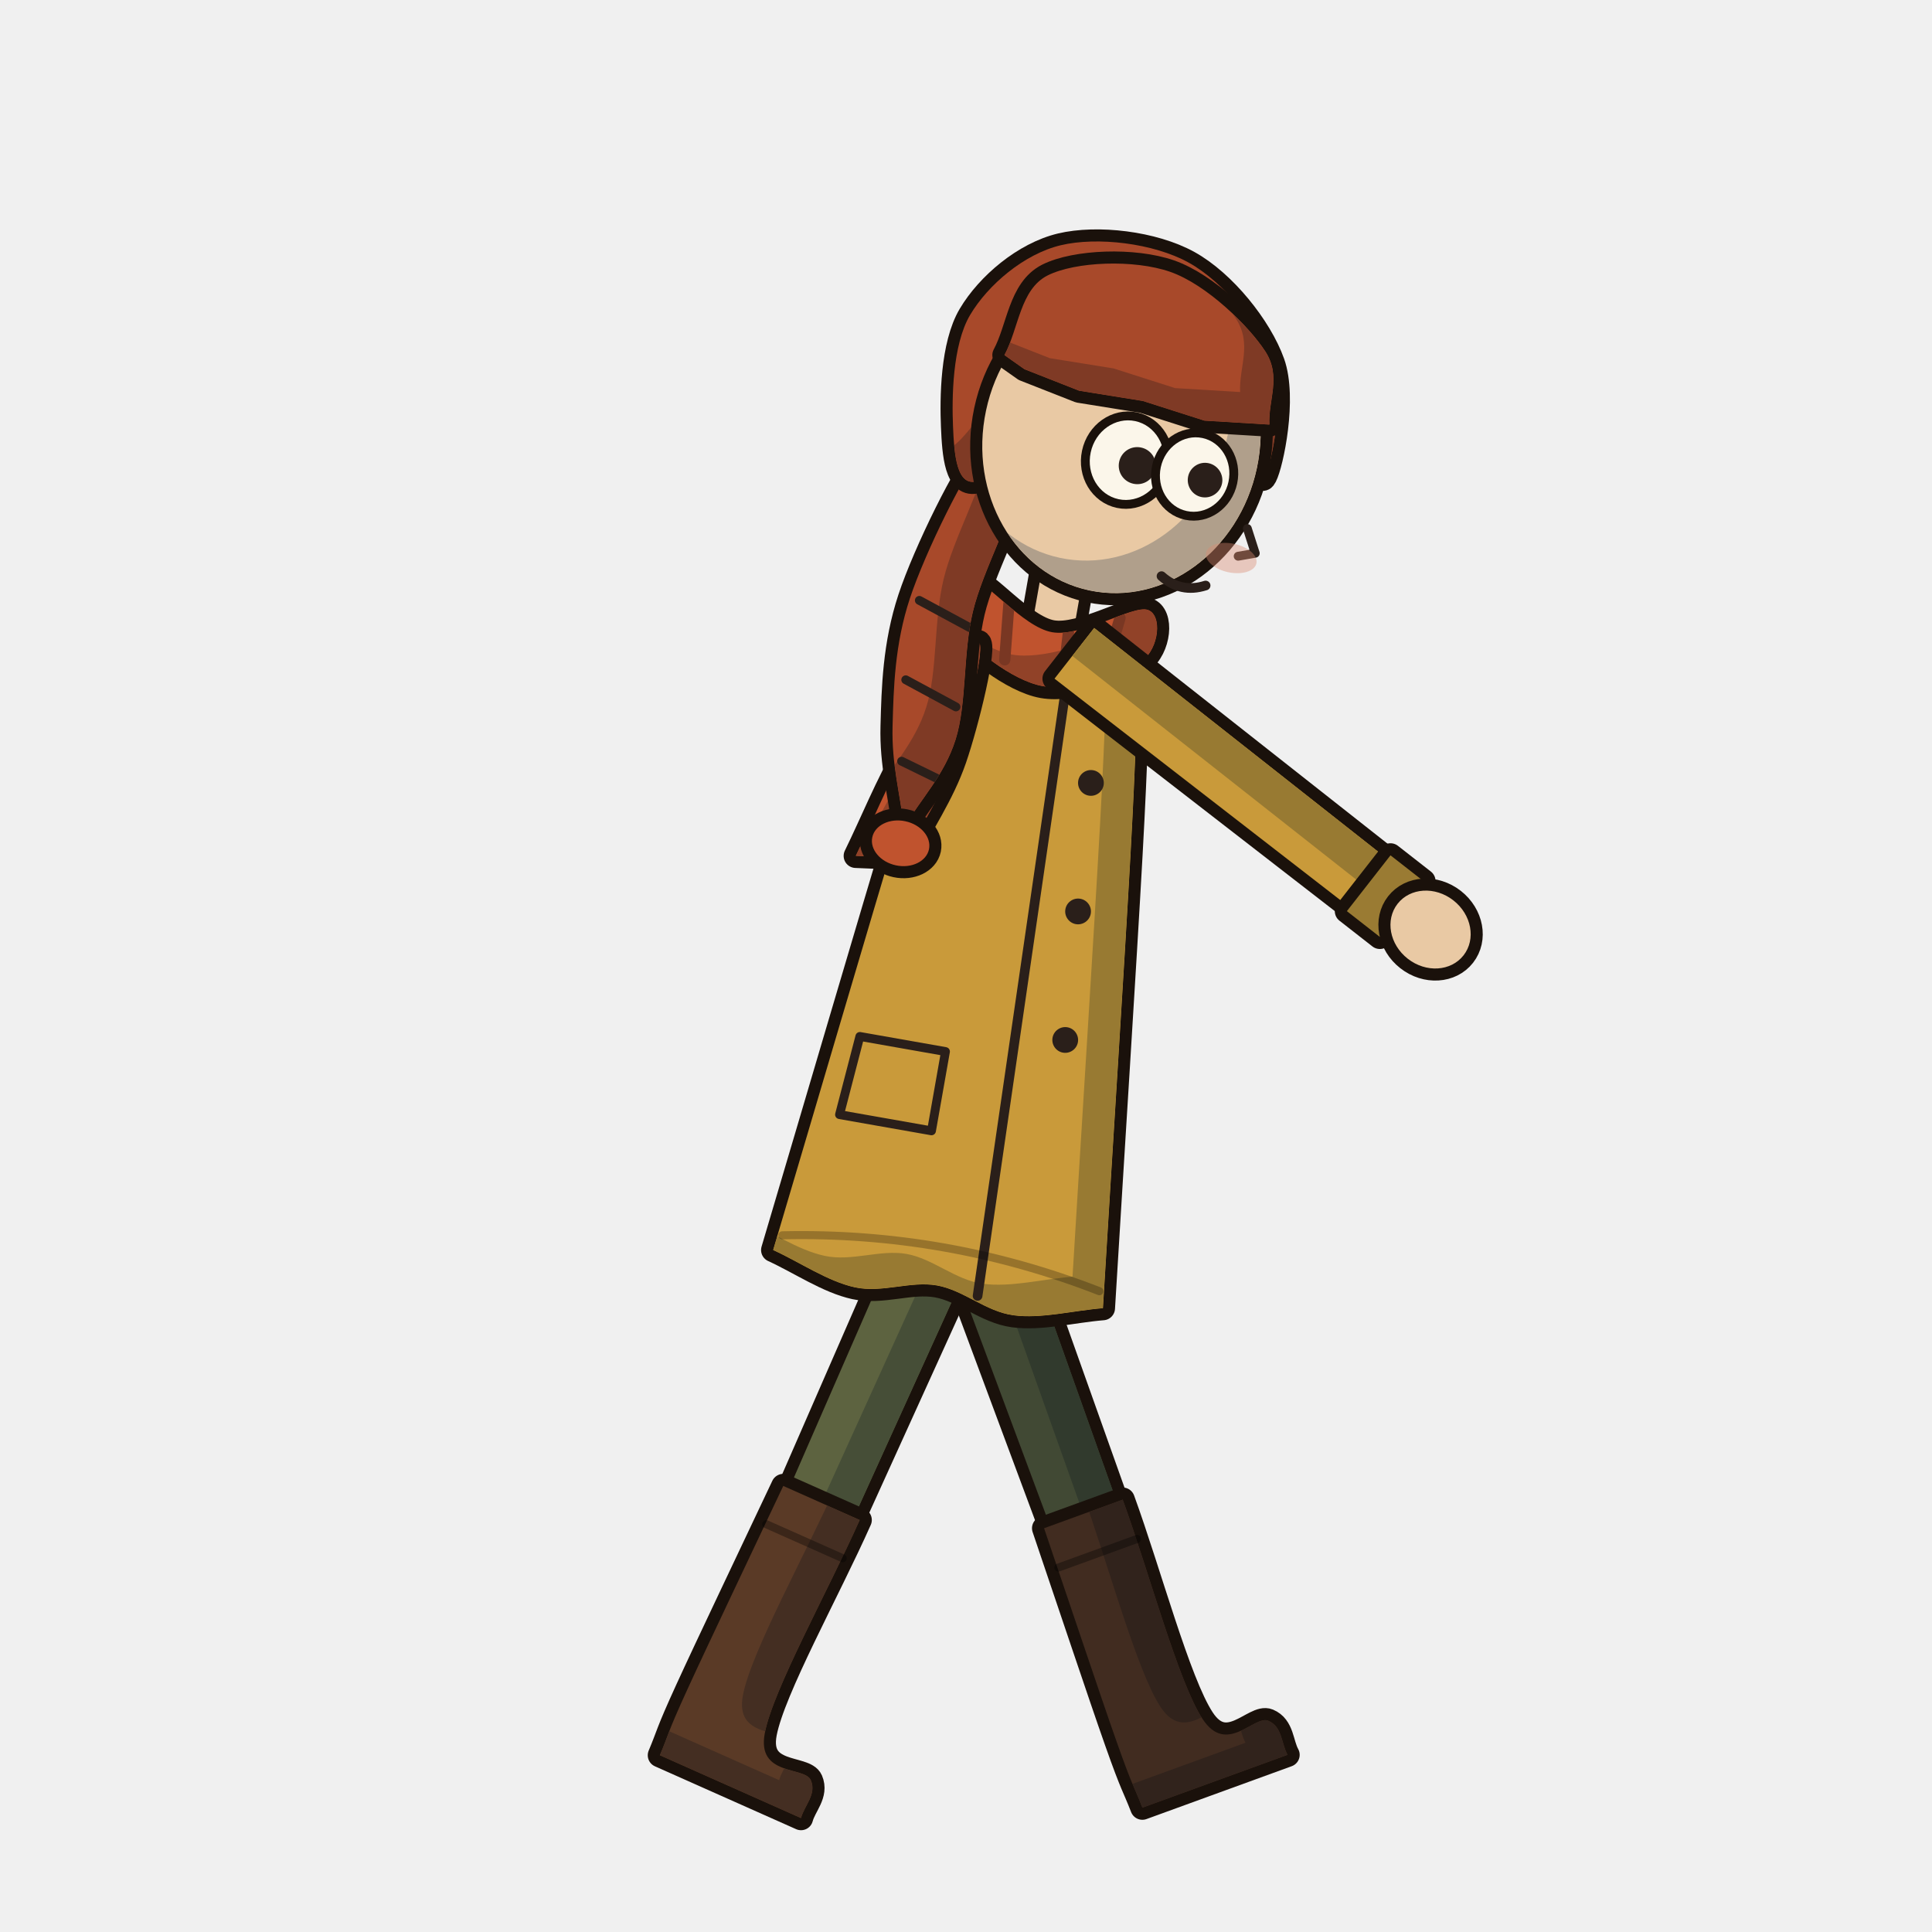
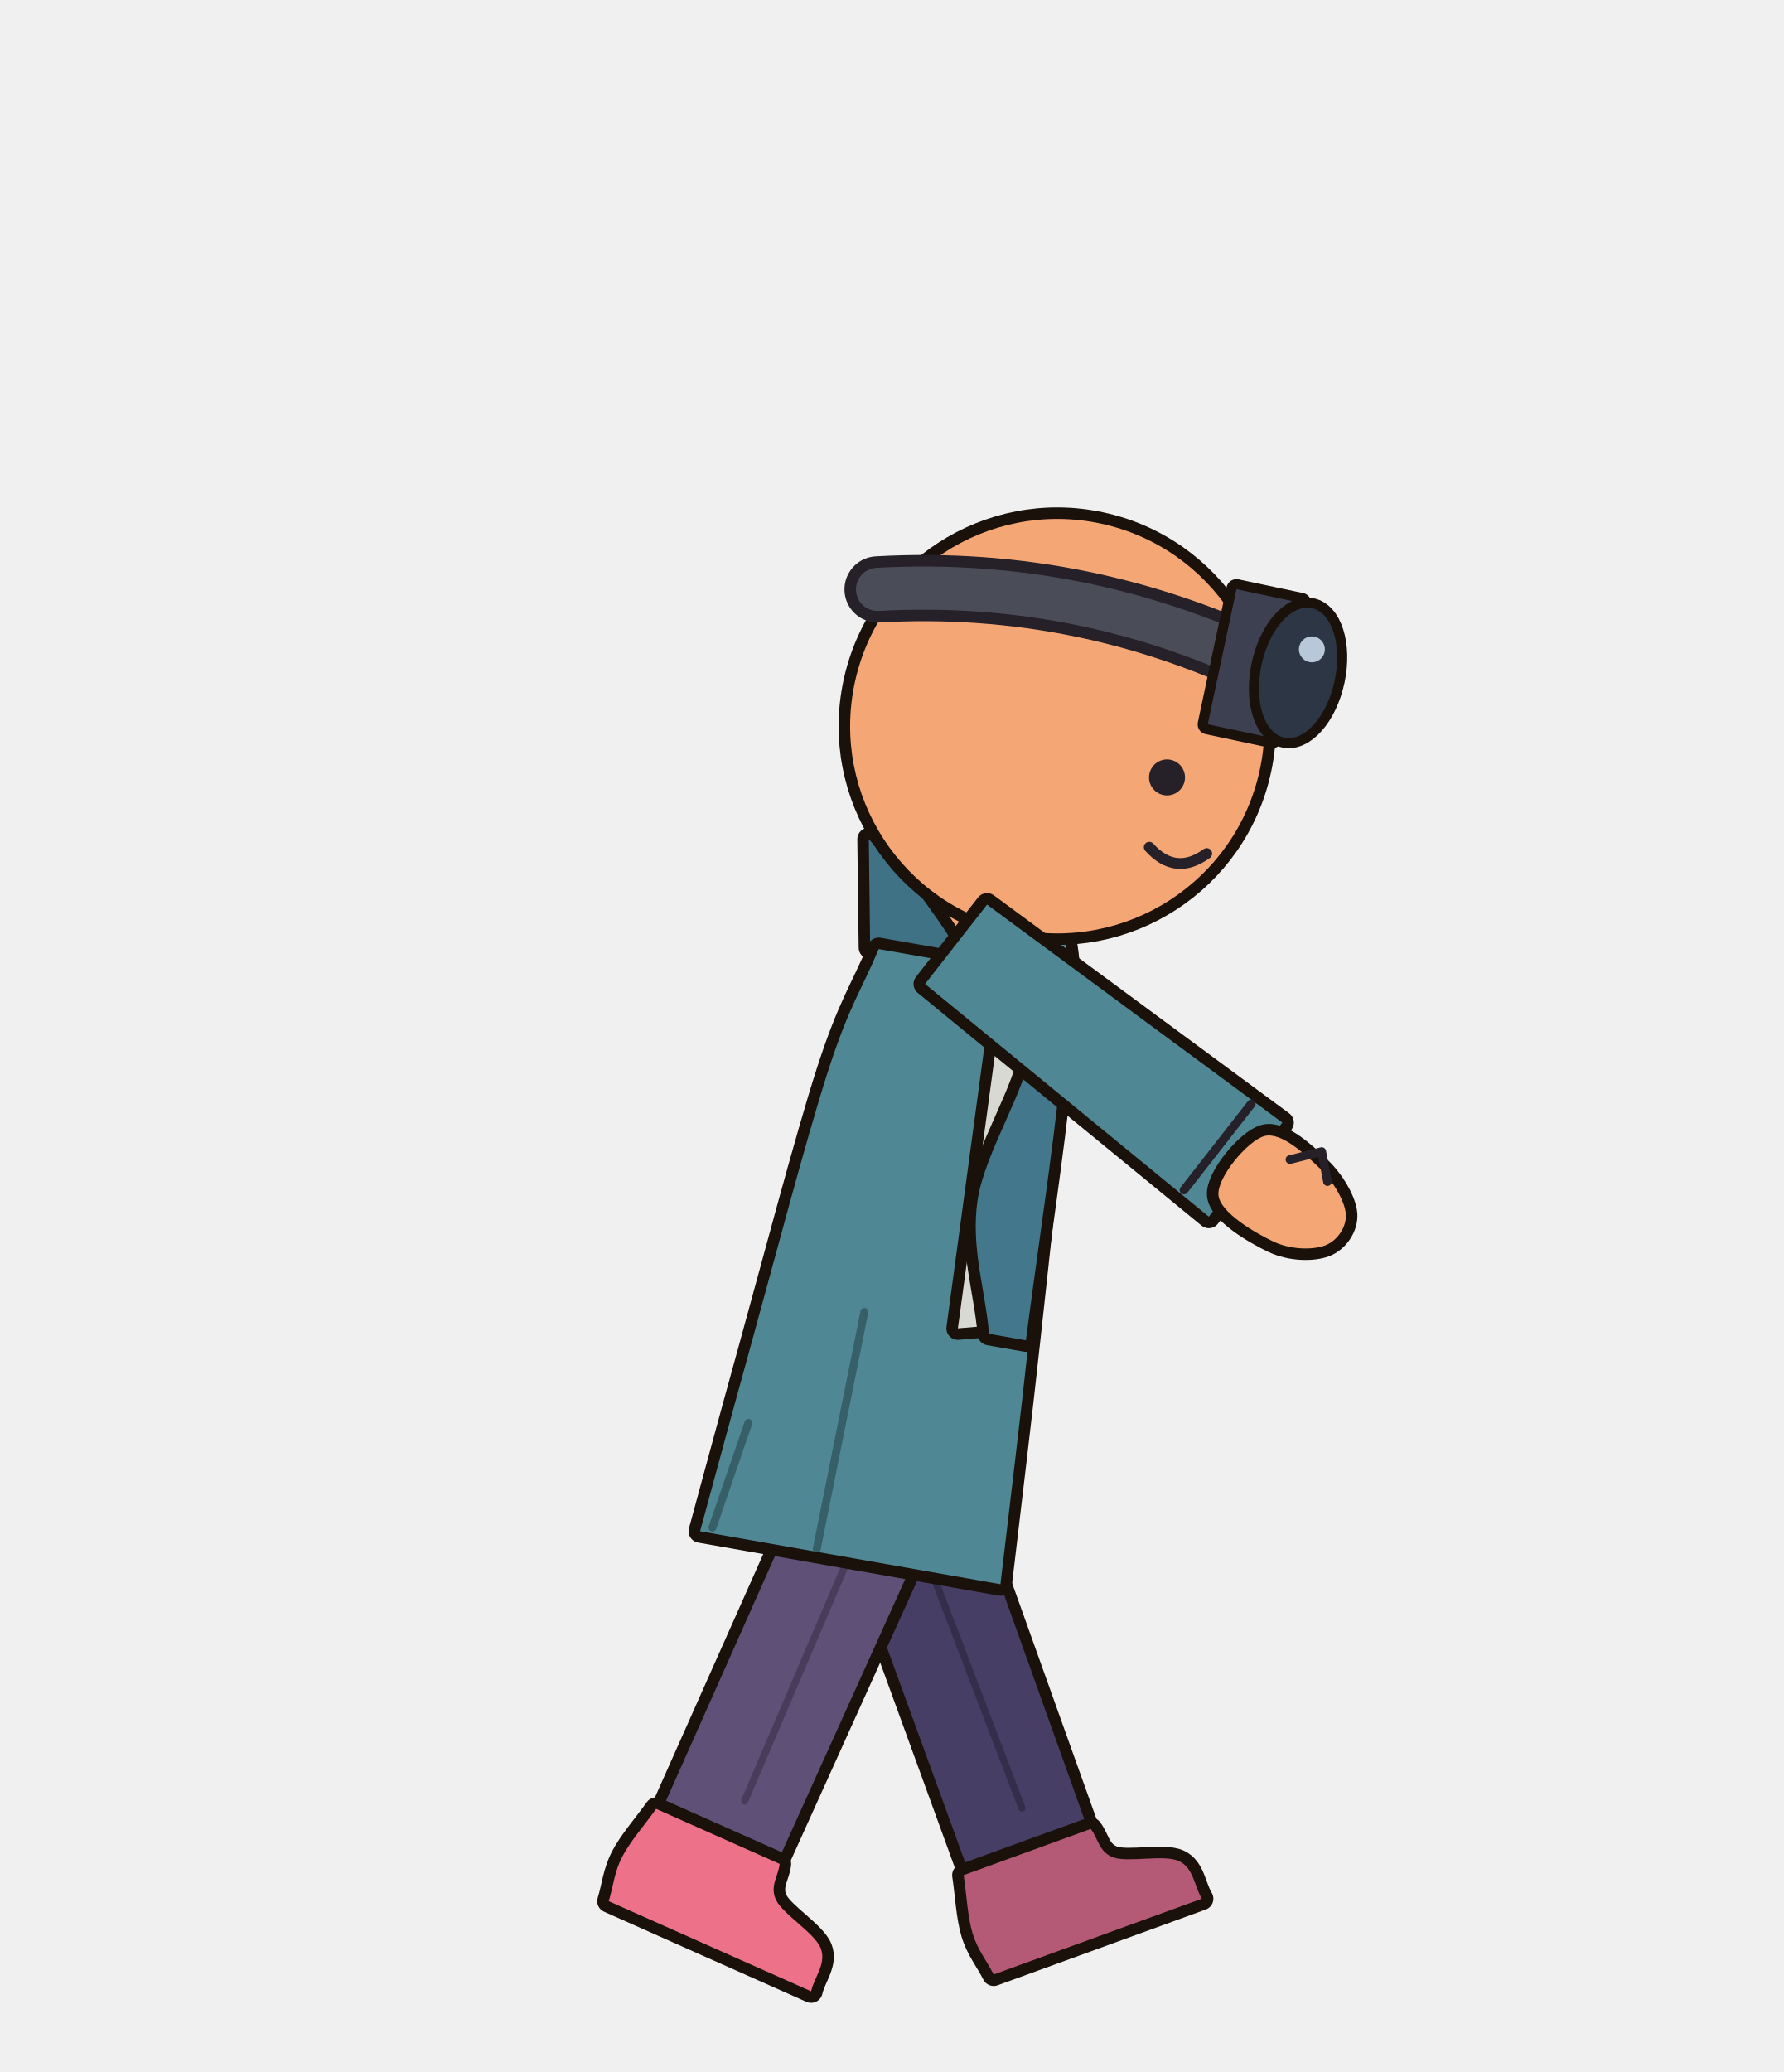
- <svg xmlns="http://www.w3.org/2000/svg" width="120" height="120" viewBox="-60 -112 120 120">
-   <g transform="translate(0 -42.4) rotate(10)">
-     <g transform="translate(-4 -29) rotate(-10)">
-       <path d="M-2 -1.6L2 -1.6L1.9 23L-1.9 23Z" fill="#1a110b" stroke="#1a110b" stroke-width="1.5" stroke-linejoin="round" />
-       <path d="M-2 -1.6L2 -1.6L1.9 23L-1.9 23Z" fill="#8d712f" />
-       <clipPath id="c483">
-         <path d="M-2 -1.6L2 -1.6L1.9 23L-1.9 23Z" />
-       </clipPath>
-       <g clip-path="url(#c483)">
-         <mask id="m483" maskUnits="userSpaceOnUse" x="-600" y="-600" width="1200" height="1200">
-           <rect x="-600" y="-600" width="1200" height="1200" fill="#fff" />
-           <path d="M-2 -1.6L2 -1.6L1.9 23L-1.9 23Z" fill="#000" transform="translate(-2.2 -1.6)" />
-         </mask>
-         <g mask="url(#m483)">
-           <rect x="-600" y="-600" width="1200" height="1200" fill="#6b5929" />
-         </g>
-       </g>
-       <path d="M-2.2 21.6L2.2 21.6L2.2 24.2L-2.2 24.2Z" fill="#1a110b" stroke="#1a110b" stroke-width="1.5" stroke-linejoin="round" />
-       <path d="M-2.2 21.6L2.2 21.6L2.2 24.2L-2.2 24.2Z" fill="#6c5a29" />
-       <path d="M-2.2 26.4C-2.2 24.96 -1.17 23.8 0.1 23.8C1.37 23.8 2.4 24.96 2.4 26.4C2.4 27.84 1.37 29 0.1 29C-1.17 29 -2.2 27.84 -2.2 26.4Z" fill="#1a110b" stroke="#1a110b" stroke-width="1.5" stroke-linejoin="round" />
-       <path d="M-2.2 26.4C-2.2 24.96 -1.17 23.8 0.1 23.8C1.37 23.8 2.4 24.96 2.4 26.4C2.4 27.84 1.37 29 0.1 29C-1.17 29 -2.2 27.84 -2.2 26.4Z" fill="#a89785" />
+ <svg xmlns="http://www.w3.org/2000/svg" width="124" height="144" viewBox="-62 -136 124 144">
+   <g transform="translate(0 -38.4) rotate(10)">
+     <g transform="translate(-2 -31) rotate(-10)">
+       <path d="M-3.4 -2.5L3.6 -2.5L4.3 23L-4 23Z" fill="#1a110b" stroke="#1a110b" stroke-width="1.6" stroke-linejoin="round" />
+       <path d="M-3.4 -2.5L3.6 -2.5L4.3 23L-4 23Z" fill="#3c6b7e" />
+       <path d="M-3.6 20.5L4 20.5" fill="none" stroke="#262028" stroke-width="0.6" stroke-opacity="1" stroke-linecap="round" stroke-linejoin="round" />
+       <path d="M-2.4 22.6C-1.5 21.77 1.83 21.87 2.8 22.6C3.77 23.33 3.53 25.7 3.4 27C3.27 28.3 2.67 29.8 2 30.4C1.33 31 0.17 31.07 -0.6 30.6C-1.37 30.13 -2.3 28.93 -2.6 27.6C-2.9 26.27 -3.3 23.43 -2.4 22.6Z" fill="#1a110b" stroke="#1a110b" stroke-width="1.6" stroke-linejoin="round" />
+       <path d="M-2.4 22.6C-1.5 21.77 1.83 21.87 2.8 22.6C3.77 23.33 3.53 25.7 3.4 27C3.27 28.3 2.67 29.8 2 30.4C1.33 31 0.17 31.07 -0.6 30.6C-1.37 30.13 -2.3 28.93 -2.6 27.6C-2.9 26.27 -3.3 23.43 -2.4 22.6Z" fill="#c18967" />
+       <path d="M2.6 25L4.4 26.4L3 28" fill="none" stroke="#262028" stroke-width="0.6" stroke-opacity="1" stroke-linecap="round" stroke-linejoin="round" />
    </g>
  </g>
-   <g transform="translate(-1.6 -42.4) rotate(-20) scale(1 1)">
-     <path d="M-2.4 -1L2.4 -1L2.1 40L-2.1 40Z" fill="#1a110b" stroke="#1a110b" stroke-width="1.5" stroke-linejoin="round" />
-     <path d="M-2.4 -1L2.4 -1L2.1 40L-2.1 40Z" fill="#414934" />
-     <clipPath id="c486">
-       <path d="M-2.4 -1L2.4 -1L2.1 40L-2.1 40Z" />
+   <g transform="translate(-1.6 -38.4) rotate(-20) scale(1 1)">
+     <path d="M-4.6 -2L4.4 -2L4.2 34.5L-4.6 34.5Z" fill="#1a110b" stroke="#1a110b" stroke-width="1.6" stroke-linejoin="round" />
+     <path d="M-4.6 -2L4.4 -2L4.2 34.5L-4.6 34.5Z" fill="#463e64" />
+     <path d="M0 4L0.4 30" fill="none" stroke="#000" stroke-width="0.5" stroke-opacity="0.25" stroke-linecap="round" stroke-linejoin="round" />
+     <path d="M-5 33C-1.87 33 1.27 33 4.4 33C4.67 33.8 4.37 34.7 5.2 35.4C6.03 36.1 8.6 36.4 9.4 37.2C10.2 38 9.8 39.2 10 40.2C4.87 40.2 -0.27 40.2 -5.4 40.2C-5.53 39.13 -5.87 38.2 -5.8 37C-5.73 35.8 -5.27 34.33 -5 33Z" fill="#1a110b" stroke="#1a110b" stroke-width="1.6" stroke-linejoin="round" />
+     <path d="M-5 33C-1.87 33 1.27 33 4.4 33C4.67 33.8 4.37 34.7 5.2 35.4C6.03 36.1 8.6 36.4 9.4 37.2C10.2 38 9.8 39.2 10 40.2C4.87 40.2 -0.27 40.2 -5.4 40.2C-5.53 39.13 -5.87 38.2 -5.8 37C-5.73 35.8 -5.27 34.33 -5 33Z" fill="#b55a76" />
+   </g>
+   <g transform="translate(1.6 -38.4) rotate(24) scale(1 1)">
+     <path d="M-4.6 -2L4.4 -2L4.2 34.5L-4.6 34.5Z" fill="#1a110b" stroke="#1a110b" stroke-width="1.6" stroke-linejoin="round" />
+     <path d="M-4.6 -2L4.4 -2L4.2 34.5L-4.6 34.5Z" fill="#5f5078" />
+     <path d="M0 4L0.4 30" fill="none" stroke="#000" stroke-width="0.5" stroke-opacity="0.25" stroke-linecap="round" stroke-linejoin="round" />
+     <path d="M-5 33C-1.87 33 1.27 33 4.4 33C4.67 33.8 4.37 34.7 5.2 35.4C6.03 36.1 8.6 36.4 9.4 37.2C10.2 38 9.8 39.2 10 40.2C4.87 40.2 -0.27 40.2 -5.4 40.2C-5.53 39.13 -5.87 38.2 -5.8 37C-5.73 35.8 -5.27 34.33 -5 33Z" fill="#1a110b" stroke="#1a110b" stroke-width="1.6" stroke-linejoin="round" />
+     <path d="M-5 33C-1.87 33 1.27 33 4.4 33C4.67 33.8 4.37 34.7 5.2 35.4C6.03 36.1 8.6 36.4 9.4 37.2C10.2 38 9.8 39.2 10 40.2C4.87 40.2 -0.27 40.2 -5.4 40.2C-5.53 39.13 -5.87 38.2 -5.8 37C-5.73 35.8 -5.27 34.33 -5 33Z" fill="#ec7189" />
+   </g>
+   <g transform="translate(0 -38.4) rotate(10)">
+     <path d="M-2.4 -35L2.6 -35L2.6 -29L-2.4 -29Z" fill="#1a110b" stroke="#1a110b" stroke-width="1.6" stroke-linejoin="round" />
+     <path d="M-2.4 -35L2.6 -35L2.6 -29L-2.4 -29Z" fill="#f4a674" />
+     <path d="M-7 -31C-7.47 -33.47 -7.93 -35.93 -8.4 -38.4C-6.8 -37.13 -4.83 -35.83 -3.6 -34.6C-2.37 -33.37 -0.43 -31.6 -1 -31C-1.57 -30.4 -5 -31 -7 -31Z" fill="#1a110b" stroke="#1a110b" stroke-width="1.6" stroke-linejoin="round" />
+     <path d="M-7 -31C-7.47 -33.47 -7.93 -35.93 -8.4 -38.4C-6.8 -37.13 -4.83 -35.83 -3.6 -34.6C-2.37 -33.37 -0.43 -31.6 -1 -31C-1.57 -30.4 -5 -31 -7 -31Z" fill="#407286" />
+     <path d="M-6.4 -31C-7.07 -28 -7.73 -26.83 -8.4 -22C-9.07 -17.17 -9.87 -7.5 -10.4 -2C-10.93 3.5 -11.2 6.67 -11.6 11C-4.53 11 2.53 11 9.6 11C9.27 5.33 8.97 -0.5 8.6 -6C8.23 -11.5 7.87 -17.83 7.4 -22C6.93 -26.17 6.33 -28 5.8 -31C1.73 -31 -2.33 -31 -6.4 -31Z" fill="#1a110b" stroke="#1a110b" stroke-width="1.6" stroke-linejoin="round" />
+     <path d="M-6.4 -31C-7.07 -28 -7.73 -26.83 -8.4 -22C-9.07 -17.17 -9.87 -7.5 -10.4 -2C-10.93 3.5 -11.2 6.67 -11.6 11C-4.53 11 2.53 11 9.6 11C9.27 5.33 8.97 -0.5 8.6 -6C8.23 -11.5 7.87 -17.83 7.4 -22C6.93 -26.17 6.33 -28 5.8 -31C1.73 -31 -2.33 -31 -6.4 -31Z" fill="#4f8794" />
+     <clipPath id="c399">
+       <path d="M-6.4 -31C-7.07 -28 -7.73 -26.83 -8.4 -22C-9.07 -17.17 -9.87 -7.5 -10.4 -2C-10.93 3.5 -11.2 6.67 -11.6 11C-4.53 11 2.53 11 9.6 11C9.27 5.33 8.97 -0.5 8.6 -6C8.23 -11.5 7.87 -17.83 7.4 -22C6.93 -26.17 6.33 -28 5.8 -31C1.73 -31 -2.33 -31 -6.4 -31Z" />
    </clipPath>
-     <g clip-path="url(#c486)">
-       <mask id="m486" maskUnits="userSpaceOnUse" x="-600" y="-600" width="1200" height="1200">
-         <rect x="-600" y="-600" width="1200" height="1200" fill="#fff" />
-         <path d="M-2.4 -1L2.4 -1L2.1 40L-2.1 40Z" fill="#000" transform="translate(-2.2 -1.6)" />
-       </mask>
-       <g mask="url(#m486)">
-         <rect x="-600" y="-600" width="1200" height="1200" fill="#313a2d" />
-       </g>
+     <g clip-path="url(#c399)">
+       <path d="M-9.6 3L-10.8 10.6M-3 -6L-3.4 10.8" fill="none" stroke="#000" stroke-width="0.55" stroke-opacity="0.3" stroke-linecap="round" stroke-linejoin="round" />
    </g>
-     <path d="M-2.6 26C-0.87 26 0.87 26 2.6 26C2.6 30.83 1.97 37.83 2.6 40.5C3.23 43.17 5.7 41.35 6.4 42C7.1 42.65 6.67 43.6 6.8 44.4C3.6 44.4 0.4 44.4 -2.8 44.4C-2.83 42.93 -2.93 43.07 -2.9 40C-2.87 36.93 -2.7 30.67 -2.6 26Z" fill="#1a110b" stroke="#1a110b" stroke-width="1.5" stroke-linejoin="round" />
-     <path d="M-2.6 26C-0.87 26 0.87 26 2.6 26C2.6 30.83 1.97 37.83 2.6 40.5C3.23 43.17 5.7 41.35 6.4 42C7.1 42.65 6.67 43.6 6.8 44.4C3.6 44.4 0.4 44.4 -2.8 44.4C-2.83 42.93 -2.93 43.07 -2.9 40C-2.87 36.93 -2.7 30.67 -2.6 26Z" fill="#412c20" />
-     <clipPath id="c487">
-       <path d="M-2.6 26C-0.87 26 0.87 26 2.6 26C2.6 30.83 1.97 37.83 2.6 40.5C3.23 43.17 5.7 41.35 6.4 42C7.1 42.65 6.67 43.6 6.8 44.4C3.6 44.4 0.4 44.4 -2.8 44.4C-2.83 42.93 -2.93 43.07 -2.9 40C-2.87 36.93 -2.7 30.67 -2.6 26Z" />
-     </clipPath>
-     <g clip-path="url(#c487)">
-       <mask id="m487" maskUnits="userSpaceOnUse" x="-600" y="-600" width="1200" height="1200">
-         <rect x="-600" y="-600" width="1200" height="1200" fill="#fff" />
-         <path d="M-2.6 26C-0.87 26 0.87 26 2.6 26C2.6 30.83 1.97 37.83 2.6 40.5C3.23 43.17 5.7 41.35 6.4 42C7.1 42.65 6.67 43.6 6.8 44.4C3.6 44.4 0.4 44.4 -2.8 44.4C-2.83 42.93 -2.93 43.07 -2.9 40C-2.87 36.93 -2.7 30.67 -2.6 26Z" fill="#000" transform="translate(-2.2 -1.6)" />
-       </mask>
-       <g mask="url(#m487)">
-         <rect x="-600" y="-600" width="1200" height="1200" fill="#31231c" />
-       </g>
-     </g>
-     <path d="M-2.6 28.6L2.6 28.6" fill="none" stroke="#000" stroke-width="0.5" stroke-opacity="0.35" stroke-linecap="round" stroke-linejoin="round" />
-   </g>
-   <g transform="translate(1.6 -42.4) rotate(24) scale(1 1)">
-     <path d="M-2.4 -1L2.4 -1L2.1 40L-2.1 40Z" fill="#1a110b" stroke="#1a110b" stroke-width="1.5" stroke-linejoin="round" />
-     <path d="M-2.4 -1L2.4 -1L2.1 40L-2.1 40Z" fill="#5d6340" />
-     <clipPath id="c488">
-       <path d="M-2.4 -1L2.4 -1L2.1 40L-2.1 40Z" />
-     </clipPath>
-     <g clip-path="url(#c488)">
-       <mask id="m488" maskUnits="userSpaceOnUse" x="-600" y="-600" width="1200" height="1200">
-         <rect x="-600" y="-600" width="1200" height="1200" fill="#fff" />
-         <path d="M-2.4 -1L2.4 -1L2.1 40L-2.1 40Z" fill="#000" transform="translate(-2.2 -1.6)" />
-       </mask>
-       <g mask="url(#m488)">
-         <rect x="-600" y="-600" width="1200" height="1200" fill="#464e37" />
-       </g>
-     </g>
-     <path d="M-2.6 26C-0.87 26 0.87 26 2.6 26C2.6 30.83 1.97 37.83 2.6 40.5C3.23 43.17 5.7 41.35 6.4 42C7.1 42.65 6.67 43.6 6.8 44.4C3.6 44.4 0.4 44.4 -2.8 44.4C-2.83 42.93 -2.93 43.07 -2.9 40C-2.87 36.93 -2.7 30.67 -2.6 26Z" fill="#1a110b" stroke="#1a110b" stroke-width="1.5" stroke-linejoin="round" />
-     <path d="M-2.6 26C-0.87 26 0.87 26 2.6 26C2.6 30.83 1.97 37.83 2.6 40.5C3.23 43.17 5.7 41.35 6.4 42C7.1 42.65 6.67 43.6 6.8 44.4C3.6 44.4 0.4 44.4 -2.8 44.4C-2.83 42.93 -2.93 43.07 -2.9 40C-2.87 36.93 -2.7 30.67 -2.6 26Z" fill="#5a3a26" />
-     <clipPath id="c489">
-       <path d="M-2.6 26C-0.87 26 0.87 26 2.6 26C2.6 30.83 1.97 37.83 2.6 40.5C3.23 43.17 5.7 41.35 6.4 42C7.1 42.65 6.67 43.6 6.8 44.4C3.6 44.4 0.4 44.4 -2.8 44.4C-2.83 42.93 -2.93 43.07 -2.9 40C-2.87 36.93 -2.7 30.67 -2.6 26Z" />
-     </clipPath>
-     <g clip-path="url(#c489)">
-       <mask id="m489" maskUnits="userSpaceOnUse" x="-600" y="-600" width="1200" height="1200">
-         <rect x="-600" y="-600" width="1200" height="1200" fill="#fff" />
-         <path d="M-2.6 26C-0.87 26 0.87 26 2.6 26C2.6 30.83 1.97 37.83 2.6 40.5C3.23 43.17 5.7 41.35 6.4 42C7.1 42.65 6.67 43.6 6.8 44.4C3.6 44.4 0.4 44.4 -2.8 44.4C-2.83 42.93 -2.93 43.07 -2.9 40C-2.87 36.93 -2.7 30.67 -2.6 26Z" fill="#000" transform="translate(-2.2 -1.6)" />
-       </mask>
-       <g mask="url(#m489)">
-         <rect x="-600" y="-600" width="1200" height="1200" fill="#442e22" />
-       </g>
-     </g>
-     <path d="M-2.6 28.6L2.6 28.6" fill="none" stroke="#000" stroke-width="0.5" stroke-opacity="0.35" stroke-linecap="round" stroke-linejoin="round" />
-   </g>
-   <g transform="translate(0 -42.4) rotate(10)">
-     <path d="M-1.3 -35L1.3 -35L1.3 -29L-1.3 -29Z" fill="#1a110b" stroke="#1a110b" stroke-width="1.5" stroke-linejoin="round" />
-     <path d="M-1.3 -35L1.3 -35L1.3 -29L-1.3 -29Z" fill="#e9c9a4" />
-     <path d="M-5.6 -30C-1.87 -30 1.87 -30 5.6 -30C6.13 -26 6.4 -24.67 7.2 -18C8 -11.33 9.33 0.67 10.4 10C8.6 10.47 6.73 11.33 5 11.4C3.27 11.47 1.67 10.4 0 10.4C-1.67 10.4 -3.27 11.47 -5 11.4C-6.73 11.33 -8.6 10.47 -10.4 10C-9.33 0.67 -8 -11.33 -7.2 -18C-6.4 -24.67 -6.13 -26 -5.6 -30Z" fill="#1a110b" stroke="#1a110b" stroke-width="1.5" stroke-linejoin="round" />
-     <path d="M-5.6 -30C-1.87 -30 1.87 -30 5.6 -30C6.13 -26 6.4 -24.67 7.2 -18C8 -11.33 9.33 0.67 10.4 10C8.6 10.47 6.73 11.33 5 11.4C3.27 11.47 1.67 10.4 0 10.4C-1.67 10.4 -3.27 11.47 -5 11.4C-6.73 11.33 -8.6 10.47 -10.4 10C-9.33 0.67 -8 -11.33 -7.2 -18C-6.4 -24.67 -6.13 -26 -5.6 -30Z" fill="#c99a3a" />
-     <clipPath id="c491">
-       <path d="M-5.6 -30C-1.87 -30 1.87 -30 5.6 -30C6.13 -26 6.4 -24.67 7.2 -18C8 -11.33 9.33 0.67 10.4 10C8.6 10.47 6.73 11.33 5 11.4C3.27 11.47 1.67 10.4 0 10.4C-1.67 10.4 -3.27 11.47 -5 11.4C-6.73 11.33 -8.6 10.47 -10.4 10C-9.33 0.67 -8 -11.33 -7.2 -18C-6.4 -24.67 -6.13 -26 -5.6 -30Z" />
-     </clipPath>
-     <g clip-path="url(#c491)">
-       <mask id="m491" maskUnits="userSpaceOnUse" x="-600" y="-600" width="1200" height="1200">
-         <rect x="-600" y="-600" width="1200" height="1200" fill="#fff" />
-         <path d="M-5.6 -30C-1.87 -30 1.87 -30 5.6 -30C6.13 -26 6.4 -24.67 7.2 -18C8 -11.33 9.33 0.67 10.4 10C8.6 10.47 6.73 11.33 5 11.4C3.27 11.47 1.67 10.4 0 10.4C-1.67 10.4 -3.27 11.47 -5 11.4C-6.73 11.33 -8.6 10.47 -10.4 10C-9.33 0.67 -8 -11.33 -7.2 -18C-6.4 -24.67 -6.13 -26 -5.6 -30Z" fill="#000" transform="translate(-2.2 -1.6)" />
-       </mask>
-       <g mask="url(#m491)">
-         <rect x="-600" y="-600" width="1200" height="1200" fill="#987a32" />
-       </g>
-       <path d="M1.4 -29L2.6 10.6" fill="none" stroke="#2a1f1a" stroke-width="0.6" stroke-opacity="1" stroke-linecap="round" stroke-linejoin="round" />
-       <path d="M3.2 -22C3.2 -22.44 3.56 -22.8 4 -22.8C4.44 -22.8 4.8 -22.44 4.8 -22C4.8 -21.56 4.44 -21.2 4 -21.2C3.56 -21.2 3.2 -21.56 3.2 -22Z" fill="#2a1f1a" />
-       <path d="M3.8 -14C3.8 -14.44 4.16 -14.8 4.6 -14.8C5.04 -14.8 5.4 -14.44 5.4 -14C5.4 -13.56 5.04 -13.2 4.6 -13.2C4.16 -13.2 3.8 -13.56 3.8 -14Z" fill="#2a1f1a" />
-       <path d="M4.4 -6C4.4 -6.44 4.76 -6.8 5.2 -6.8C5.64 -6.8 6 -6.44 6 -6C6 -5.56 5.64 -5.2 5.2 -5.2C4.76 -5.2 4.4 -5.56 4.4 -6Z" fill="#2a1f1a" />
-       <path d="M-7.4 -4L-2 -4L-2 1L-7.8 1Z" fill="none" stroke="#2a1f1a" stroke-width="0.55" stroke-opacity="1" stroke-linecap="round" stroke-linejoin="round" />
-       <path d="M-10 9Q0 7 10 9" fill="none" stroke="#000" stroke-width="0.5" stroke-opacity="0.25" stroke-linecap="round" stroke-linejoin="round" />
-     </g>
-     <path d="M-5.8 -30C-4.87 -29.03 -1.93 -27.4 0 -27.4C1.93 -27.4 4.87 -29.03 5.8 -30C6.73 -30.97 6.57 -33.07 5.6 -33.2C4.63 -33.33 1.87 -30.8 0 -30.8C-1.87 -30.8 -4.63 -33.33 -5.6 -33.2C-6.57 -33.07 -6.73 -30.97 -5.8 -30Z" fill="#1a110b" stroke="#1a110b" stroke-width="1.5" stroke-linejoin="round" />
-     <path d="M-5.8 -30C-4.87 -29.03 -1.93 -27.4 0 -27.4C1.93 -27.4 4.87 -29.03 5.8 -30C6.73 -30.97 6.57 -33.07 5.6 -33.2C4.63 -33.33 1.87 -30.8 0 -30.8C-1.87 -30.8 -4.63 -33.33 -5.6 -33.2C-6.57 -33.07 -6.73 -30.97 -5.8 -30Z" fill="#c0532e" />
-     <clipPath id="c492">
-       <path d="M-5.8 -30C-4.87 -29.03 -1.93 -27.4 0 -27.4C1.93 -27.4 4.87 -29.03 5.8 -30C6.73 -30.97 6.57 -33.07 5.6 -33.2C4.63 -33.33 1.87 -30.8 0 -30.8C-1.87 -30.8 -4.63 -33.33 -5.6 -33.2C-6.57 -33.07 -6.73 -30.97 -5.8 -30Z" />
-     </clipPath>
-     <g clip-path="url(#c492)">
-       <mask id="m492" maskUnits="userSpaceOnUse" x="-600" y="-600" width="1200" height="1200">
-         <rect x="-600" y="-600" width="1200" height="1200" fill="#fff" />
-         <path d="M-5.8 -30C-4.87 -29.03 -1.93 -27.4 0 -27.4C1.93 -27.4 4.87 -29.03 5.8 -30C6.73 -30.97 6.57 -33.07 5.6 -33.2C4.63 -33.33 1.87 -30.8 0 -30.8C-1.87 -30.8 -4.63 -33.33 -5.6 -33.2C-6.57 -33.07 -6.73 -30.97 -5.8 -30Z" fill="#000" transform="translate(-2.2 -1.6)" />
-       </mask>
-       <g mask="url(#m492)">
-         <rect x="-600" y="-600" width="1200" height="1200" fill="#914228" />
-       </g>
-       <path d="M-3 -32.6L-2.6 -28.6M1 -31L1.2 -27.6M4 -32.4L3.6 -28.8" fill="none" stroke="#793723" stroke-width="0.7" stroke-opacity="1" stroke-linecap="round" stroke-linejoin="round" />
-     </g>
-     <path d="M-4.4 -29.4C-4.9 -29.4 -6.73 -24.4 -7.6 -22C-8.47 -19.6 -8.93 -17.33 -9.6 -15C-8.6 -15.13 -7.6 -15.27 -6.6 -15.4C-5.93 -17.6 -4.97 -19.67 -4.6 -22C-4.23 -24.33 -3.9 -29.4 -4.4 -29.4Z" fill="#1a110b" stroke="#1a110b" stroke-width="1.5" stroke-linejoin="round" />
-     <path d="M-4.4 -29.4C-4.9 -29.4 -6.73 -24.4 -7.6 -22C-8.47 -19.6 -8.93 -17.33 -9.6 -15C-8.6 -15.13 -7.6 -15.27 -6.6 -15.4C-5.93 -17.6 -4.97 -19.67 -4.6 -22C-4.23 -24.33 -3.9 -29.4 -4.4 -29.4Z" fill="#c0532e" />
-     <clipPath id="c493">
-       <path d="M-4.4 -29.4C-4.9 -29.4 -6.73 -24.4 -7.6 -22C-8.47 -19.6 -8.93 -17.33 -9.6 -15C-8.6 -15.13 -7.6 -15.27 -6.6 -15.4C-5.93 -17.6 -4.97 -19.67 -4.6 -22C-4.23 -24.33 -3.9 -29.4 -4.4 -29.4Z" />
-     </clipPath>
-     <g clip-path="url(#c493)">
-       <mask id="m493" maskUnits="userSpaceOnUse" x="-600" y="-600" width="1200" height="1200">
-         <rect x="-600" y="-600" width="1200" height="1200" fill="#fff" />
-         <path d="M-4.4 -29.4C-4.9 -29.4 -6.73 -24.4 -7.6 -22C-8.47 -19.6 -8.93 -17.33 -9.6 -15C-8.6 -15.13 -7.6 -15.27 -6.6 -15.4C-5.93 -17.6 -4.97 -19.67 -4.6 -22C-4.23 -24.33 -3.9 -29.4 -4.4 -29.4Z" fill="#000" transform="translate(-2.2 -1.6)" />
-       </mask>
-       <g mask="url(#m493)">
-         <rect x="-600" y="-600" width="1200" height="1200" fill="#914228" />
-       </g>
-     </g>
-     <g transform="translate(0.6 -33) rotate(2)">
-       <path d="M-7 -8C-7.83 -6.67 -9.27 -1 -9.6 2C-9.93 5 -9.43 7.67 -9 10C-8.57 12.33 -7.67 14 -7 16C-6.33 14 -5.23 12.33 -5 10C-4.77 7.67 -5.67 4.67 -5.6 2C-5.53 -0.67 -4.37 -4.33 -4.6 -6C-4.83 -7.67 -6.17 -9.33 -7 -8Z" fill="#1a110b" stroke="#1a110b" stroke-width="1.5" stroke-linejoin="round" />
-       <path d="M-7 -8C-7.83 -6.67 -9.27 -1 -9.6 2C-9.93 5 -9.43 7.67 -9 10C-8.57 12.33 -7.67 14 -7 16C-6.33 14 -5.23 12.33 -5 10C-4.77 7.67 -5.67 4.67 -5.6 2C-5.53 -0.67 -4.37 -4.33 -4.6 -6C-4.83 -7.67 -6.17 -9.33 -7 -8Z" fill="#a8492a" />
-       <clipPath id="c494">
-         <path d="M-7 -8C-7.83 -6.67 -9.27 -1 -9.6 2C-9.93 5 -9.43 7.67 -9 10C-8.57 12.33 -7.67 14 -7 16C-6.33 14 -5.23 12.33 -5 10C-4.77 7.67 -5.67 4.67 -5.6 2C-5.53 -0.67 -4.37 -4.33 -4.6 -6C-4.83 -7.67 -6.17 -9.33 -7 -8Z" />
-       </clipPath>
-       <g clip-path="url(#c494)">
-         <mask id="m494" maskUnits="userSpaceOnUse" x="-600" y="-600" width="1200" height="1200">
-           <rect x="-600" y="-600" width="1200" height="1200" fill="#fff" />
-           <path d="M-7 -8C-7.83 -6.67 -9.27 -1 -9.6 2C-9.93 5 -9.43 7.67 -9 10C-8.57 12.33 -7.67 14 -7 16C-6.33 14 -5.23 12.33 -5 10C-4.77 7.67 -5.67 4.67 -5.6 2C-5.53 -0.67 -4.37 -4.33 -4.6 -6C-4.83 -7.67 -6.17 -9.33 -7 -8Z" fill="#000" transform="translate(-2.2 -1.6)" />
-         </mask>
-         <g mask="url(#m494)">
-           <rect x="-600" y="-600" width="1200" height="1200" fill="#7f3a25" />
-         </g>
-         <path d="M-9 2L-5.6 3M-8.8 7L-5.4 8M-8 12L-5.6 12.6" fill="none" stroke="#2a1f1a" stroke-width="0.55" stroke-opacity="1" stroke-linecap="round" stroke-linejoin="round" />
-       </g>
-       <path d="M-8.8 17C-8.8 16.23 -7.99 15.6 -7 15.6C-6.01 15.6 -5.2 16.23 -5.2 17C-5.2 17.77 -6.01 18.4 -7 18.4C-7.99 18.4 -8.8 17.77 -8.8 17Z" fill="#1a110b" stroke="#1a110b" stroke-width="1.5" stroke-linejoin="round" />
-       <path d="M-8.8 17C-8.8 16.23 -7.99 15.6 -7 15.6C-6.01 15.6 -5.2 16.23 -5.2 17C-5.2 17.77 -6.01 18.4 -7 18.4C-7.99 18.4 -8.8 17.77 -8.8 17Z" fill="#c0532e" />
-       <path d="M-9.2 -9C-9.63 -10.67 -10.3 -13.93 -9.6 -16C-8.9 -18.07 -7.1 -20.4 -5 -21.4C-2.9 -22.4 0.6 -22.73 3 -22C5.4 -21.27 8.17 -19 9.4 -17C10.63 -15 10.63 -10.83 10.4 -10C10.17 -9.17 10.07 -11.5 8 -12C5.93 -12.5 0.5 -14 -2 -13C-4.5 -12 -5.8 -6.67 -7 -6C-8.2 -5.33 -8.77 -7.33 -9.2 -9Z" fill="#1a110b" stroke="#1a110b" stroke-width="1.5" stroke-linejoin="round" />
-       <path d="M-9.2 -9C-9.63 -10.67 -10.3 -13.93 -9.6 -16C-8.9 -18.07 -7.1 -20.4 -5 -21.4C-2.9 -22.4 0.6 -22.73 3 -22C5.4 -21.27 8.17 -19 9.4 -17C10.63 -15 10.63 -10.83 10.4 -10C10.17 -9.17 10.07 -11.5 8 -12C5.93 -12.5 0.5 -14 -2 -13C-4.5 -12 -5.8 -6.67 -7 -6C-8.2 -5.33 -8.77 -7.33 -9.2 -9Z" fill="#a8492a" />
-       <clipPath id="c496">
-         <path d="M-9.2 -9C-9.63 -10.67 -10.3 -13.93 -9.6 -16C-8.9 -18.07 -7.1 -20.4 -5 -21.4C-2.9 -22.4 0.6 -22.73 3 -22C5.4 -21.27 8.17 -19 9.4 -17C10.63 -15 10.63 -10.83 10.4 -10C10.17 -9.17 10.07 -11.5 8 -12C5.93 -12.5 0.5 -14 -2 -13C-4.5 -12 -5.8 -6.67 -7 -6C-8.2 -5.33 -8.77 -7.33 -9.2 -9Z" />
-       </clipPath>
-       <g clip-path="url(#c496)">
-         <mask id="m496" maskUnits="userSpaceOnUse" x="-600" y="-600" width="1200" height="1200">
-           <rect x="-600" y="-600" width="1200" height="1200" fill="#fff" />
-           <path d="M-9.2 -9C-9.63 -10.67 -10.3 -13.93 -9.6 -16C-8.9 -18.07 -7.1 -20.4 -5 -21.4C-2.9 -22.4 0.6 -22.73 3 -22C5.4 -21.27 8.17 -19 9.4 -17C10.63 -15 10.63 -10.83 10.4 -10C10.17 -9.17 10.07 -11.5 8 -12C5.93 -12.5 0.5 -14 -2 -13C-4.5 -12 -5.8 -6.67 -7 -6C-8.2 -5.33 -8.77 -7.33 -9.2 -9Z" fill="#000" transform="translate(-2.2 -1.6)" />
-         </mask>
-         <g mask="url(#m496)">
-           <rect x="-600" y="-600" width="1200" height="1200" fill="#7f3a25" />
-         </g>
-       </g>
-       <path d="M-7.4 -10.4C-7.4 -15.7 -3.55 -20 1.2 -20C5.95 -20 9.8 -15.7 9.8 -10.4C9.8 -5.1 5.95 -0.8 1.2 -0.8C-3.55 -0.8 -7.4 -5.1 -7.4 -10.4Z" fill="#1a110b" stroke="#1a110b" stroke-width="1.5" stroke-linejoin="round" />
-       <path d="M-7.4 -10.4C-7.4 -15.7 -3.55 -20 1.2 -20C5.95 -20 9.8 -15.7 9.8 -10.4C9.8 -5.1 5.95 -0.8 1.2 -0.8C-3.55 -0.8 -7.4 -5.1 -7.4 -10.4Z" fill="#e9c9a4" />
-       <clipPath id="c497">
-         <path d="M-7.4 -10.4C-7.4 -15.7 -3.55 -20 1.2 -20C5.95 -20 9.8 -15.7 9.8 -10.4C9.8 -5.1 5.95 -0.8 1.2 -0.8C-3.55 -0.8 -7.4 -5.1 -7.4 -10.4Z" />
-       </clipPath>
-       <g clip-path="url(#c497)">
-         <mask id="m497" maskUnits="userSpaceOnUse" x="-600" y="-600" width="1200" height="1200">
-           <rect x="-600" y="-600" width="1200" height="1200" fill="#fff" />
-           <path d="M-7.4 -10.4C-7.4 -15.7 -3.55 -20 1.2 -20C5.95 -20 9.8 -15.7 9.8 -10.4C9.8 -5.1 5.95 -0.8 1.2 -0.8C-3.55 -0.8 -7.4 -5.1 -7.4 -10.4Z" fill="#000" transform="translate(-2.2 -1.6)" />
-         </mask>
-         <g mask="url(#m497)">
-           <rect x="-600" y="-600" width="1200" height="1200" fill="#b09f8b" />
-         </g>
-       </g>
-       <path d="M-7 -14C-6.47 -15.8 -6.9 -18.2 -5.4 -19.4C-3.9 -20.6 -0.37 -21.5 2 -21.2C4.37 -20.9 7.47 -18.93 8.8 -17.6C10.13 -16.27 9.6 -14.67 10 -13.2C8.67 -13 7.33 -12.8 6 -12.6C4.67 -12.73 3.33 -12.87 2 -13C0.67 -12.93 -0.67 -12.87 -2 -12.8C-3.2 -13 -4.4 -13.2 -5.6 -13.4C-6.07 -13.6 -6.53 -13.8 -7 -14Z" fill="#1a110b" stroke="#1a110b" stroke-width="1.5" stroke-linejoin="round" />
-       <path d="M-7 -14C-6.47 -15.8 -6.9 -18.2 -5.4 -19.4C-3.9 -20.6 -0.37 -21.5 2 -21.2C4.37 -20.9 7.47 -18.93 8.8 -17.6C10.13 -16.27 9.6 -14.67 10 -13.2C8.67 -13 7.33 -12.8 6 -12.6C4.67 -12.73 3.33 -12.87 2 -13C0.67 -12.93 -0.67 -12.87 -2 -12.8C-3.2 -13 -4.4 -13.2 -5.6 -13.4C-6.07 -13.6 -6.53 -13.8 -7 -14Z" fill="#a8492a" />
-       <clipPath id="c498">
-         <path d="M-7 -14C-6.47 -15.8 -6.9 -18.2 -5.4 -19.4C-3.9 -20.6 -0.37 -21.5 2 -21.2C4.37 -20.9 7.47 -18.93 8.8 -17.6C10.13 -16.27 9.6 -14.67 10 -13.2C8.67 -13 7.33 -12.8 6 -12.6C4.67 -12.73 3.33 -12.87 2 -13C0.67 -12.93 -0.67 -12.87 -2 -12.8C-3.2 -13 -4.4 -13.2 -5.6 -13.4C-6.07 -13.6 -6.53 -13.8 -7 -14Z" />
-       </clipPath>
-       <g clip-path="url(#c498)">
-         <mask id="m498" maskUnits="userSpaceOnUse" x="-600" y="-600" width="1200" height="1200">
-           <rect x="-600" y="-600" width="1200" height="1200" fill="#fff" />
-           <path d="M-7 -14C-6.47 -15.8 -6.9 -18.2 -5.4 -19.4C-3.9 -20.6 -0.37 -21.5 2 -21.2C4.37 -20.9 7.47 -18.93 8.8 -17.6C10.13 -16.27 9.6 -14.67 10 -13.2C8.67 -13 7.33 -12.8 6 -12.6C4.67 -12.73 3.33 -12.87 2 -13C0.67 -12.93 -0.67 -12.87 -2 -12.8C-3.2 -13 -4.4 -13.2 -5.6 -13.4C-6.07 -13.6 -6.53 -13.8 -7 -14Z" fill="#000" transform="translate(-2.2 -1.6)" />
-         </mask>
-         <g mask="url(#m498)">
-           <rect x="-600" y="-600" width="1200" height="1200" fill="#7f3a25" />
-         </g>
-       </g>
-       <path d="M-0.5 -9.2C-0.5 -10.57 0.53 -11.68 1.8 -11.68C3.07 -11.68 4.1 -10.57 4.1 -9.2C4.1 -7.83 3.07 -6.72 1.8 -6.72C0.53 -6.72 -0.5 -7.83 -0.5 -9.2Z" fill="#1a110b" stroke="#1a110b" stroke-width="1.1" stroke-linejoin="round" />
-       <path d="M-0.5 -9.2C-0.5 -10.57 0.53 -11.68 1.8 -11.68C3.07 -11.68 4.1 -10.57 4.1 -9.2C4.1 -7.83 3.07 -6.72 1.8 -6.72C0.53 -6.72 -0.5 -7.83 -0.5 -9.2Z" fill="#fbf6ea" />
-       <path d="M1.35 -9C1.35 -9.64 1.86 -10.15 2.5 -10.15C3.14 -10.15 3.65 -9.64 3.65 -9C3.65 -8.36 3.14 -7.85 2.5 -7.85C1.86 -7.85 1.35 -8.36 1.35 -9Z" fill="#2a1f1a" />
-       <path d="M3.95 -9.2C3.95 -10.48 4.91 -11.52 6.1 -11.52C7.29 -11.52 8.25 -10.48 8.25 -9.2C8.25 -7.92 7.29 -6.88 6.1 -6.88C4.91 -6.88 3.95 -7.92 3.95 -9.2Z" fill="#1a110b" stroke="#1a110b" stroke-width="1.1" stroke-linejoin="round" />
-       <path d="M3.95 -9.2C3.95 -10.48 4.91 -11.52 6.1 -11.52C7.29 -11.52 8.25 -10.48 8.25 -9.2C8.25 -7.92 7.29 -6.88 6.1 -6.88C4.91 -6.88 3.95 -7.92 3.95 -9.2Z" fill="#fbf6ea" />
-       <path d="M5.73 -9C5.73 -9.59 6.21 -10.07 6.8 -10.07C7.39 -10.07 7.88 -9.59 7.88 -9C7.88 -8.41 7.39 -7.92 6.8 -7.92C6.21 -7.92 5.73 -8.41 5.73 -9Z" fill="#2a1f1a" />
-       <path d="M10 -6.6L10.8 -5.2L9.8 -4.8" fill="none" stroke="#2a1f1a" stroke-width="0.55" stroke-opacity="1" stroke-linecap="round" stroke-linejoin="round" />
-       <path d="M5.4 -2.6Q6.8 -1.8 8.2 -2.6" fill="none" stroke="#2a1f1a" stroke-width="0.6" stroke-opacity="1" stroke-linecap="round" stroke-linejoin="round" />
-       <path d="M7.8 -4.6C7.8 -5.1 8.52 -5.5 9.4 -5.5C10.28 -5.5 11 -5.1 11 -4.6C11 -4.1 10.28 -3.7 9.4 -3.7C8.52 -3.7 7.8 -4.1 7.8 -4.6Z" fill="#d98b72" fill-opacity="0.4" />
+     <path d="M2.6 -31L6.6 -30.6L7.4 -7L3.6 -6Z" fill="#1a110b" stroke="#1a110b" stroke-width="1.6" stroke-linejoin="round" />
+     <path d="M2.6 -31L6.6 -30.6L7.4 -7L3.6 -6Z" fill="#d9d9d4" />
+     <path d="M1.8 -31C2.93 -29.33 4.93 -28.67 5.2 -26C5.47 -23.33 3.3 -18.33 3.4 -15C3.5 -11.67 5 -9 5.8 -6C6.67 -6 7.53 -6 8.4 -6C8.13 -12 7.93 -19.83 7.6 -24C7.27 -28.17 6.8 -28.67 6.4 -31C4.87 -31 3.33 -31 1.8 -31Z" fill="#1a110b" stroke="#1a110b" stroke-width="1.6" stroke-linejoin="round" />
+     <path d="M1.8 -31C2.93 -29.33 4.93 -28.67 5.2 -26C5.47 -23.33 3.3 -18.33 3.4 -15C3.5 -11.67 5 -9 5.8 -6C6.67 -6 7.53 -6 8.4 -6C8.13 -12 7.93 -19.83 7.6 -24C7.27 -28.17 6.8 -28.67 6.4 -31C4.87 -31 3.33 -31 1.8 -31Z" fill="#43778c" />
+     <path d="M2.6 -31C2.3 -32.07 4.2 -35.27 5 -37.4C5.6 -35.27 7.2 -32.07 6.8 -31C6.4 -29.93 2.9 -29.93 2.6 -31Z" fill="#1a110b" stroke="#1a110b" stroke-width="1.6" stroke-linejoin="round" />
+     <path d="M2.6 -31C2.3 -32.07 4.2 -35.27 5 -37.4C5.6 -35.27 7.2 -32.07 6.8 -31C6.4 -29.93 2.9 -29.93 2.6 -31Z" fill="#4f8794" />
+     <g transform="translate(0.4 -33) rotate(2)">
+       <path d="M-12.2 -15.5C-12.2 -23.45 -5.75 -29.9 2.2 -29.9C10.15 -29.9 16.6 -23.45 16.6 -15.5C16.6 -7.55 10.15 -1.1 2.2 -1.1C-5.75 -1.1 -12.2 -7.55 -12.2 -15.5Z" fill="#1a110b" stroke="#1a110b" stroke-width="1.6" stroke-linejoin="round" />
+       <path d="M-12.2 -15.5C-12.2 -23.45 -5.75 -29.9 2.2 -29.9C10.15 -29.9 16.6 -23.45 16.6 -15.5C16.6 -7.55 10.15 -1.1 2.2 -1.1C-5.75 -1.1 -12.2 -7.55 -12.2 -15.5Z" fill="#f4a674" />
+       <path d="M-12 -22.2Q2 -26 16.2 -22.4" fill="none" stroke="#262028" stroke-width="4.6" stroke-opacity="1" stroke-linecap="round" stroke-linejoin="round" />
+       <path d="M-12 -22.2Q2 -26 16.2 -22.4" fill="none" stroke="#4a4c58" stroke-width="3" stroke-opacity="1" stroke-linecap="round" stroke-linejoin="round" />
+       <path d="M12.4 -27.4L17 -27.4L17 -17.8L12.4 -17.8Z" fill="#1a110b" stroke="#1a110b" stroke-width="1.4" stroke-linejoin="round" />
+       <path d="M12.4 -27.4L17 -27.4L17 -17.8L12.4 -17.8Z" fill="#3c4050" />
+       <path d="M15.2 -22.6C15.2 -25.14 16.36 -27.2 17.8 -27.2C19.24 -27.2 20.4 -25.14 20.4 -22.6C20.4 -20.06 19.24 -18 17.8 -18C16.36 -18 15.2 -20.06 15.2 -22.6Z" fill="#1a110b" stroke="#1a110b" stroke-width="1.4" stroke-linejoin="round" />
+       <path d="M15.2 -22.6C15.2 -25.14 16.36 -27.2 17.8 -27.2C19.24 -27.2 20.4 -25.14 20.4 -22.6C20.4 -20.06 19.24 -18 17.8 -18C16.36 -18 15.2 -20.06 15.2 -22.6Z" fill="#2c3644" />
+       <path d="M17.5 -24.4C17.5 -24.9 17.9 -25.3 18.4 -25.3C18.9 -25.3 19.3 -24.9 19.3 -24.4C19.3 -23.9 18.9 -23.5 18.4 -23.5C17.9 -23.5 17.5 -23.9 17.5 -24.4Z" fill="#b8c8d8" />
+       <path d="M9.15 -13.6C9.15 -14.29 9.71 -14.85 10.4 -14.85C11.09 -14.85 11.65 -14.29 11.65 -13.6C11.65 -12.91 11.09 -12.35 10.4 -12.35C9.71 -12.35 9.15 -12.91 9.15 -13.6Z" fill="#262028" />
+       <path d="M10.2 -8.6Q12.4 -7 14.2 -9" fill="none" stroke="#262028" stroke-width="0.75" stroke-opacity="1" stroke-linecap="round" stroke-linejoin="round" />
    </g>
  </g>
-   <g transform="translate(0 -42.4) rotate(10)">
-     <g transform="translate(3 -29) rotate(-62)">
-       <path d="M-2 -1.6L2 -1.6L1.9 23L-1.9 23Z" fill="#1a110b" stroke="#1a110b" stroke-width="1.5" stroke-linejoin="round" />
-       <path d="M-2 -1.6L2 -1.6L1.9 23L-1.9 23Z" fill="#c99a3a" />
-       <clipPath id="c501">
-         <path d="M-2 -1.6L2 -1.6L1.9 23L-1.9 23Z" />
-       </clipPath>
-       <g clip-path="url(#c501)">
-         <mask id="m501" maskUnits="userSpaceOnUse" x="-600" y="-600" width="1200" height="1200">
-           <rect x="-600" y="-600" width="1200" height="1200" fill="#fff" />
-           <path d="M-2 -1.6L2 -1.6L1.9 23L-1.9 23Z" fill="#000" transform="translate(-2.2 -1.6)" />
-         </mask>
-         <g mask="url(#m501)">
-           <rect x="-600" y="-600" width="1200" height="1200" fill="#987a32" />
-         </g>
-       </g>
-       <path d="M-2.2 21.6L2.2 21.6L2.2 24.2L-2.2 24.2Z" fill="#1a110b" stroke="#1a110b" stroke-width="1.5" stroke-linejoin="round" />
-       <path d="M-2.2 21.6L2.2 21.6L2.2 24.2L-2.2 24.2Z" fill="#9a7b33" />
-       <path d="M-2.2 26.4C-2.2 24.96 -1.17 23.8 0.1 23.8C1.37 23.8 2.4 24.96 2.4 26.4C2.4 27.84 1.37 29 0.1 29C-1.17 29 -2.2 27.84 -2.2 26.4Z" fill="#1a110b" stroke="#1a110b" stroke-width="1.5" stroke-linejoin="round" />
-       <path d="M-2.2 26.4C-2.2 24.96 -1.17 23.8 0.1 23.8C1.37 23.8 2.4 24.96 2.4 26.4C2.4 27.84 1.37 29 0.1 29C-1.17 29 -2.2 27.84 -2.2 26.4Z" fill="#e9c9a4" />
+   <g transform="translate(0 -38.4) rotate(10)">
+     <g transform="translate(1 -31) rotate(-62)">
+       <path d="M-3.4 -2.5L3.6 -2.5L4.3 23L-4 23Z" fill="#1a110b" stroke="#1a110b" stroke-width="1.6" stroke-linejoin="round" />
+       <path d="M-3.4 -2.5L3.6 -2.5L4.3 23L-4 23Z" fill="#4f8794" />
+       <path d="M-3.6 20.5L4 20.5" fill="none" stroke="#262028" stroke-width="0.6" stroke-opacity="1" stroke-linecap="round" stroke-linejoin="round" />
+       <path d="M-2.4 22.6C-1.5 21.77 1.83 21.87 2.8 22.6C3.77 23.33 3.53 25.7 3.4 27C3.27 28.3 2.67 29.8 2 30.4C1.33 31 0.17 31.07 -0.6 30.6C-1.37 30.13 -2.3 28.93 -2.6 27.6C-2.9 26.27 -3.3 23.43 -2.4 22.6Z" fill="#1a110b" stroke="#1a110b" stroke-width="1.6" stroke-linejoin="round" />
+       <path d="M-2.4 22.6C-1.5 21.77 1.83 21.87 2.8 22.6C3.77 23.33 3.53 25.7 3.4 27C3.27 28.3 2.67 29.8 2 30.4C1.33 31 0.17 31.07 -0.6 30.6C-1.37 30.13 -2.3 28.93 -2.6 27.6C-2.9 26.27 -3.3 23.43 -2.4 22.6Z" fill="#f4a674" />
+       <path d="M2.6 25L4.4 26.4L3 28" fill="none" stroke="#262028" stroke-width="0.6" stroke-opacity="1" stroke-linecap="round" stroke-linejoin="round" />
    </g>
  </g>
</svg>
